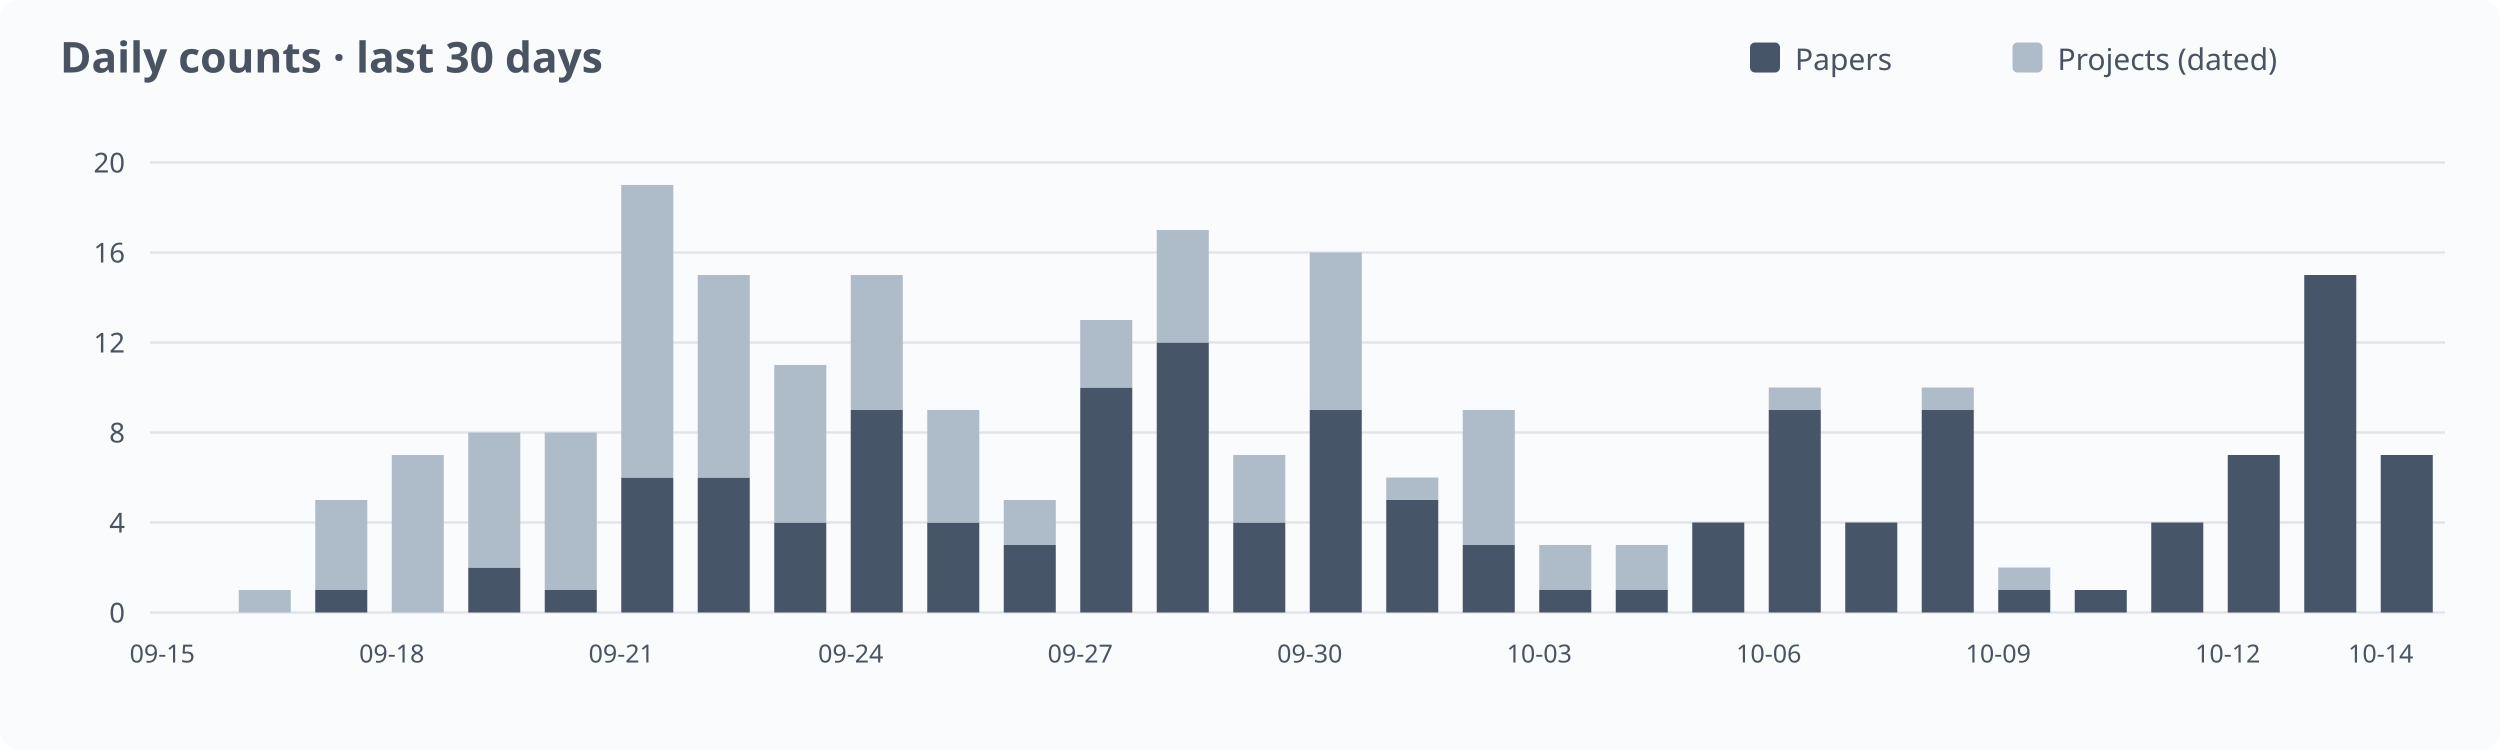
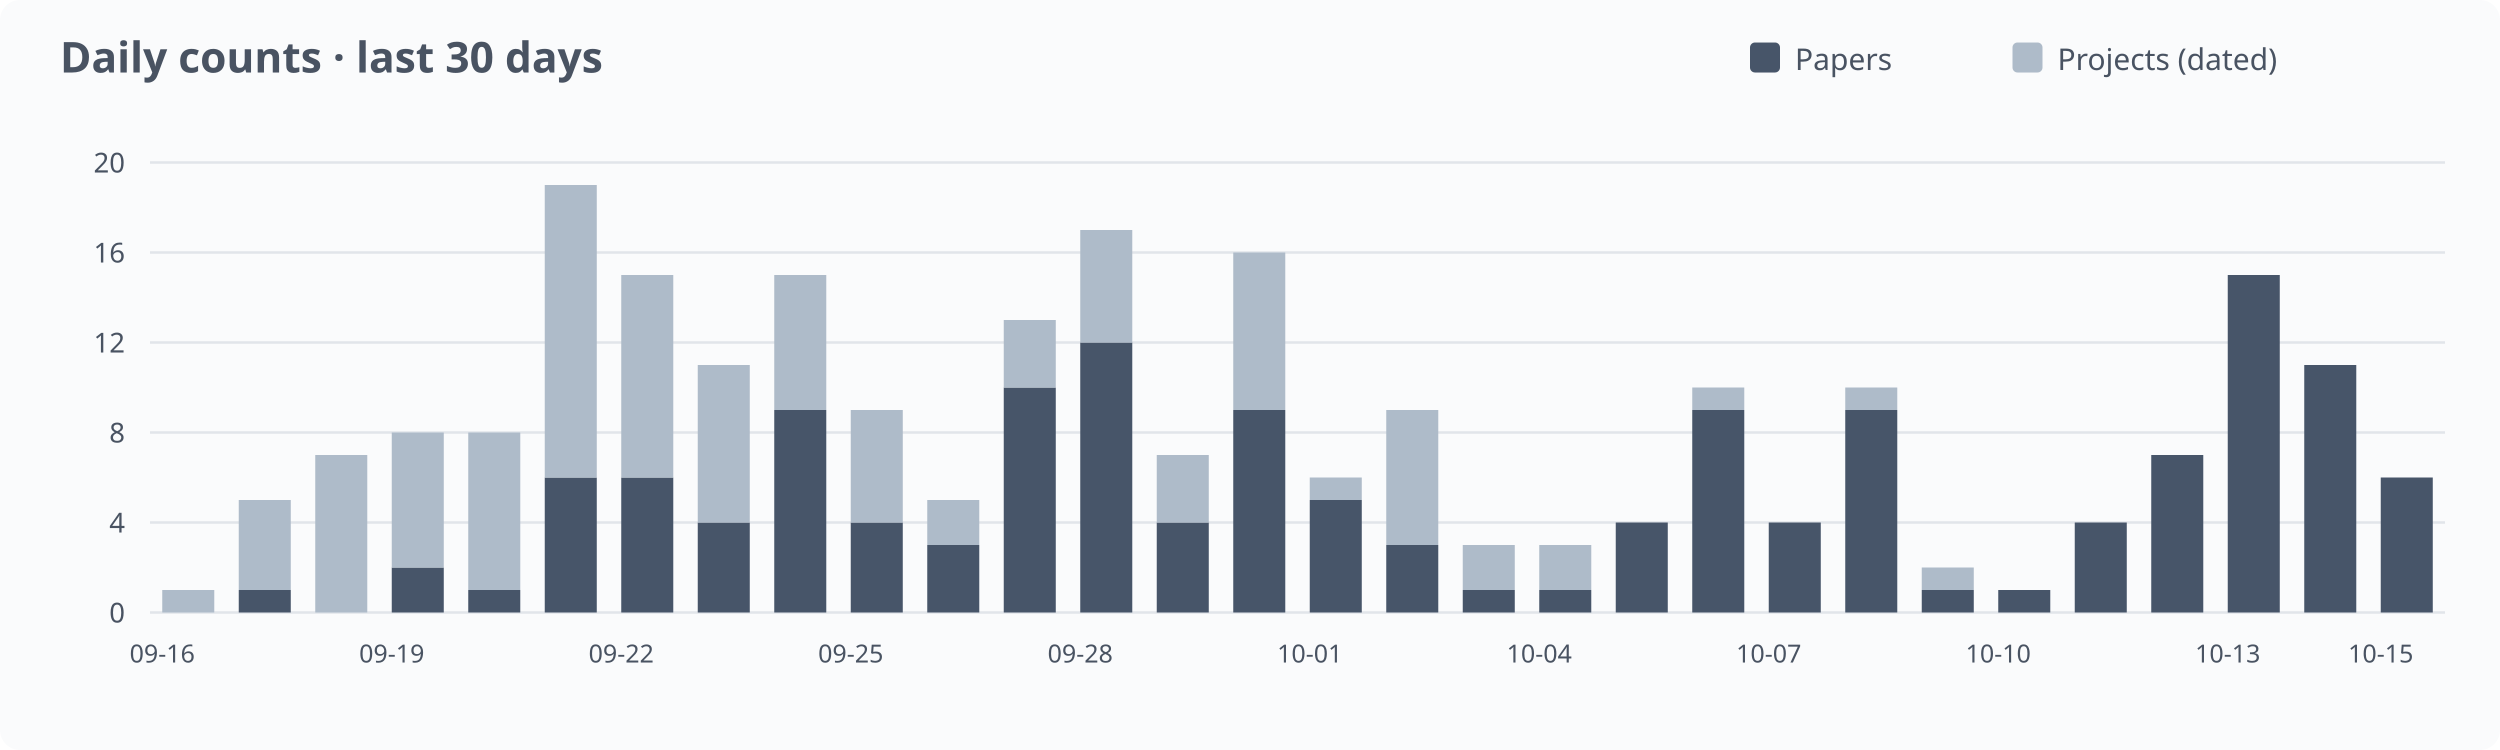
<svg xmlns="http://www.w3.org/2000/svg" width="1000" height="300" viewBox="0 0 1000 300" role="img" aria-labelledby="title desc">
  <rect width="100%" height="100%" rx="8" fill="#fafbfc" />
  <g font-family="system-ui,sans-serif" fill="#495362">
    <text x="24" y="29" font-size="17" font-weight="600">Daily counts · last 30 days</text>
    <rect x="700" y="17" width="12" height="12" rx="2" fill="#475569" />
    <text x="718" y="28" font-size="12">Papers</text>
    <rect x="805" y="17" width="12" height="12" rx="2" fill="#aebbc9" />
    <text x="823" y="28" font-size="12">Projects (dated)</text>
    <path d="M60 245.0H978" stroke="#e1e5ea" />
    <text x="50" y="249.0" text-anchor="end" font-size="11">0</text>
    <path d="M60 209.0H978" stroke="#e1e5ea" />
    <text x="50" y="213.0" text-anchor="end" font-size="11">4</text>
    <path d="M60 173.0H978" stroke="#e1e5ea" />
    <text x="50" y="177.0" text-anchor="end" font-size="11">8</text>
    <path d="M60 137.0H978" stroke="#e1e5ea" />
    <text x="50" y="141.0" text-anchor="end" font-size="11">12</text>
    <path d="M60 101.0H978" stroke="#e1e5ea" />
    <text x="50" y="105.0" text-anchor="end" font-size="11">16</text>
    <path d="M60 65.0H978" stroke="#e1e5ea" />
    <text x="50" y="69.0" text-anchor="end" font-size="11">20</text>
    <rect x="64.90" y="245.00" width="20.81" height="0.00" fill="#475569" />
-     <rect x="64.90" y="245.00" width="20.81" height="0.00" fill="#aebbc9" />
-     <text x="64.90" y="265" text-anchor="middle" font-size="10">09-15</text>
-     <rect x="95.50" y="245.00" width="20.81" height="0.00" fill="#475569" />
-     <rect x="95.50" y="236.00" width="20.81" height="9.00" fill="#aebbc9" />
-     <rect x="126.10" y="236.00" width="20.81" height="9.00" fill="#475569" />
-     <rect x="126.10" y="200.00" width="20.81" height="36.00" fill="#aebbc9" />
-     <rect x="156.70" y="245.00" width="20.81" height="0.00" fill="#475569" />
-     <rect x="156.70" y="182.00" width="20.81" height="63.00" fill="#aebbc9" />
-     <text x="156.70" y="265" text-anchor="middle" font-size="10">09-18</text>
-     <rect x="187.30" y="227.00" width="20.81" height="18.00" fill="#475569" />
-     <rect x="187.30" y="173.00" width="20.81" height="54.00" fill="#aebbc9" />
-     <rect x="217.90" y="236.00" width="20.81" height="9.00" fill="#475569" />
-     <rect x="217.90" y="173.00" width="20.81" height="63.00" fill="#aebbc9" />
+     <rect x="64.90" y="236.00" width="20.81" height="9.00" fill="#aebbc9" />
+     <text x="64.90" y="265" text-anchor="middle" font-size="10">09-16</text>
+     <rect x="95.50" y="236.00" width="20.81" height="9.00" fill="#475569" />
+     <rect x="95.50" y="200.00" width="20.81" height="36.00" fill="#aebbc9" />
+     <rect x="126.10" y="245.00" width="20.81" height="0.00" fill="#475569" />
+     <rect x="126.10" y="182.00" width="20.81" height="63.00" fill="#aebbc9" />
+     <rect x="156.70" y="227.00" width="20.81" height="18.00" fill="#475569" />
+     <rect x="156.70" y="173.00" width="20.81" height="54.00" fill="#aebbc9" />
+     <text x="156.70" y="265" text-anchor="middle" font-size="10">09-19</text>
+     <rect x="187.30" y="236.00" width="20.81" height="9.00" fill="#475569" />
+     <rect x="187.30" y="173.00" width="20.81" height="63.00" fill="#aebbc9" />
+     <rect x="217.90" y="191.00" width="20.81" height="54.00" fill="#475569" />
+     <rect x="217.90" y="74.00" width="20.81" height="117.00" fill="#aebbc9" />
    <rect x="248.50" y="191.00" width="20.81" height="54.00" fill="#475569" />
-     <rect x="248.50" y="74.00" width="20.81" height="117.00" fill="#aebbc9" />
-     <text x="248.50" y="265" text-anchor="middle" font-size="10">09-21</text>
-     <rect x="279.10" y="191.00" width="20.81" height="54.00" fill="#475569" />
-     <rect x="279.10" y="110.00" width="20.81" height="81.00" fill="#aebbc9" />
-     <rect x="309.70" y="209.00" width="20.81" height="36.00" fill="#475569" />
-     <rect x="309.70" y="146.00" width="20.81" height="63.00" fill="#aebbc9" />
-     <rect x="340.30" y="164.00" width="20.81" height="81.00" fill="#475569" />
-     <rect x="340.30" y="110.00" width="20.81" height="54.00" fill="#aebbc9" />
-     <text x="340.30" y="265" text-anchor="middle" font-size="10">09-24</text>
-     <rect x="370.90" y="209.00" width="20.81" height="36.00" fill="#475569" />
-     <rect x="370.90" y="164.00" width="20.81" height="45.00" fill="#aebbc9" />
-     <rect x="401.50" y="218.00" width="20.81" height="27.00" fill="#475569" />
-     <rect x="401.50" y="200.00" width="20.81" height="18.00" fill="#aebbc9" />
-     <rect x="432.10" y="155.00" width="20.81" height="90.00" fill="#475569" />
-     <rect x="432.10" y="128.00" width="20.81" height="27.00" fill="#aebbc9" />
-     <text x="432.10" y="265" text-anchor="middle" font-size="10">09-27</text>
-     <rect x="462.70" y="137.00" width="20.81" height="108.00" fill="#475569" />
-     <rect x="462.70" y="92.00" width="20.81" height="45.00" fill="#aebbc9" />
-     <rect x="493.30" y="209.00" width="20.81" height="36.00" fill="#475569" />
-     <rect x="493.30" y="182.00" width="20.81" height="27.00" fill="#aebbc9" />
-     <rect x="523.90" y="164.00" width="20.81" height="81.00" fill="#475569" />
-     <rect x="523.90" y="101.00" width="20.81" height="63.00" fill="#aebbc9" />
-     <text x="523.90" y="265" text-anchor="middle" font-size="10">09-30</text>
-     <rect x="554.50" y="200.00" width="20.81" height="45.00" fill="#475569" />
-     <rect x="554.50" y="191.00" width="20.81" height="9.00" fill="#aebbc9" />
-     <rect x="585.10" y="218.00" width="20.81" height="27.00" fill="#475569" />
-     <rect x="585.10" y="164.00" width="20.81" height="54.00" fill="#aebbc9" />
+     <rect x="248.50" y="110.00" width="20.81" height="81.00" fill="#aebbc9" />
+     <text x="248.50" y="265" text-anchor="middle" font-size="10">09-22</text>
+     <rect x="279.10" y="209.00" width="20.81" height="36.00" fill="#475569" />
+     <rect x="279.10" y="146.00" width="20.81" height="63.00" fill="#aebbc9" />
+     <rect x="309.70" y="164.00" width="20.81" height="81.00" fill="#475569" />
+     <rect x="309.70" y="110.00" width="20.81" height="54.00" fill="#aebbc9" />
+     <rect x="340.30" y="209.00" width="20.81" height="36.00" fill="#475569" />
+     <rect x="340.30" y="164.00" width="20.81" height="45.00" fill="#aebbc9" />
+     <text x="340.30" y="265" text-anchor="middle" font-size="10">09-25</text>
+     <rect x="370.90" y="218.00" width="20.81" height="27.00" fill="#475569" />
+     <rect x="370.90" y="200.00" width="20.81" height="18.00" fill="#aebbc9" />
+     <rect x="401.50" y="155.00" width="20.81" height="90.00" fill="#475569" />
+     <rect x="401.50" y="128.00" width="20.81" height="27.00" fill="#aebbc9" />
+     <rect x="432.10" y="137.00" width="20.81" height="108.00" fill="#475569" />
+     <rect x="432.10" y="92.00" width="20.81" height="45.00" fill="#aebbc9" />
+     <text x="432.10" y="265" text-anchor="middle" font-size="10">09-28</text>
+     <rect x="462.70" y="209.00" width="20.81" height="36.00" fill="#475569" />
+     <rect x="462.70" y="182.00" width="20.81" height="27.00" fill="#aebbc9" />
+     <rect x="493.30" y="164.00" width="20.81" height="81.00" fill="#475569" />
+     <rect x="493.30" y="101.00" width="20.81" height="63.00" fill="#aebbc9" />
+     <rect x="523.90" y="200.00" width="20.81" height="45.00" fill="#475569" />
+     <rect x="523.90" y="191.00" width="20.81" height="9.00" fill="#aebbc9" />
+     <text x="523.90" y="265" text-anchor="middle" font-size="10">10-01</text>
+     <rect x="554.50" y="218.00" width="20.81" height="27.00" fill="#475569" />
+     <rect x="554.50" y="164.00" width="20.81" height="54.00" fill="#aebbc9" />
+     <rect x="585.10" y="236.00" width="20.81" height="9.00" fill="#475569" />
+     <rect x="585.10" y="218.00" width="20.81" height="18.00" fill="#aebbc9" />
    <rect x="615.70" y="236.00" width="20.81" height="9.00" fill="#475569" />
    <rect x="615.70" y="218.00" width="20.81" height="18.00" fill="#aebbc9" />
-     <text x="615.70" y="265" text-anchor="middle" font-size="10">10-03</text>
-     <rect x="646.30" y="236.00" width="20.81" height="9.00" fill="#475569" />
-     <rect x="646.30" y="218.00" width="20.81" height="18.00" fill="#aebbc9" />
-     <rect x="676.90" y="209.00" width="20.81" height="36.00" fill="#475569" />
-     <rect x="676.90" y="209.00" width="20.81" height="0.00" fill="#aebbc9" />
-     <rect x="707.50" y="164.00" width="20.81" height="81.00" fill="#475569" />
-     <rect x="707.50" y="155.00" width="20.81" height="9.00" fill="#aebbc9" />
-     <text x="707.50" y="265" text-anchor="middle" font-size="10">10-06</text>
-     <rect x="738.10" y="209.00" width="20.81" height="36.00" fill="#475569" />
-     <rect x="738.10" y="209.00" width="20.81" height="0.00" fill="#aebbc9" />
-     <rect x="768.70" y="164.00" width="20.81" height="81.00" fill="#475569" />
-     <rect x="768.70" y="155.00" width="20.81" height="9.00" fill="#aebbc9" />
+     <text x="615.70" y="265" text-anchor="middle" font-size="10">10-04</text>
+     <rect x="646.30" y="209.00" width="20.81" height="36.00" fill="#475569" />
+     <rect x="646.30" y="209.00" width="20.81" height="0.00" fill="#aebbc9" />
+     <rect x="676.90" y="164.00" width="20.81" height="81.00" fill="#475569" />
+     <rect x="676.90" y="155.00" width="20.81" height="9.00" fill="#aebbc9" />
+     <rect x="707.50" y="209.00" width="20.81" height="36.00" fill="#475569" />
+     <rect x="707.50" y="209.00" width="20.81" height="0.00" fill="#aebbc9" />
+     <text x="707.50" y="265" text-anchor="middle" font-size="10">10-07</text>
+     <rect x="738.10" y="164.00" width="20.81" height="81.00" fill="#475569" />
+     <rect x="738.10" y="155.00" width="20.81" height="9.00" fill="#aebbc9" />
+     <rect x="768.70" y="236.00" width="20.81" height="9.00" fill="#475569" />
+     <rect x="768.70" y="227.00" width="20.81" height="9.00" fill="#aebbc9" />
    <rect x="799.30" y="236.00" width="20.81" height="9.00" fill="#475569" />
-     <rect x="799.30" y="227.00" width="20.81" height="9.00" fill="#aebbc9" />
-     <text x="799.30" y="265" text-anchor="middle" font-size="10">10-09</text>
-     <rect x="829.90" y="236.00" width="20.81" height="9.00" fill="#475569" />
-     <rect x="829.90" y="236.00" width="20.81" height="0.00" fill="#aebbc9" />
-     <rect x="860.50" y="209.00" width="20.81" height="36.00" fill="#475569" />
-     <rect x="860.50" y="209.00" width="20.81" height="0.00" fill="#aebbc9" />
-     <rect x="891.10" y="182.00" width="20.81" height="63.00" fill="#475569" />
-     <rect x="891.10" y="182.00" width="20.81" height="0.00" fill="#aebbc9" />
-     <text x="891.10" y="265" text-anchor="middle" font-size="10">10-12</text>
-     <rect x="921.70" y="110.00" width="20.81" height="135.00" fill="#475569" />
-     <rect x="921.70" y="110.00" width="20.81" height="0.00" fill="#aebbc9" />
-     <rect x="952.30" y="182.00" width="20.81" height="63.00" fill="#475569" />
-     <rect x="952.30" y="182.00" width="20.81" height="0.00" fill="#aebbc9" />
-     <text x="952.30" y="265" text-anchor="middle" font-size="10">10-14</text>
+     <rect x="799.30" y="236.00" width="20.81" height="0.00" fill="#aebbc9" />
+     <text x="799.30" y="265" text-anchor="middle" font-size="10">10-10</text>
+     <rect x="829.90" y="209.00" width="20.81" height="36.00" fill="#475569" />
+     <rect x="829.90" y="209.00" width="20.81" height="0.00" fill="#aebbc9" />
+     <rect x="860.50" y="182.00" width="20.81" height="63.00" fill="#475569" />
+     <rect x="860.50" y="182.00" width="20.81" height="0.00" fill="#aebbc9" />
+     <rect x="891.10" y="110.00" width="20.81" height="135.00" fill="#475569" />
+     <rect x="891.10" y="110.00" width="20.81" height="0.00" fill="#aebbc9" />
+     <text x="891.10" y="265" text-anchor="middle" font-size="10">10-13</text>
+     <rect x="921.70" y="146.00" width="20.81" height="99.00" fill="#475569" />
+     <rect x="921.70" y="146.00" width="20.81" height="0.00" fill="#aebbc9" />
+     <rect x="952.30" y="191.00" width="20.81" height="54.00" fill="#475569" />
+     <rect x="952.30" y="191.00" width="20.81" height="0.00" fill="#aebbc9" />
+     <text x="952.30" y="265" text-anchor="middle" font-size="10">10-15</text>
  </g>
</svg>
